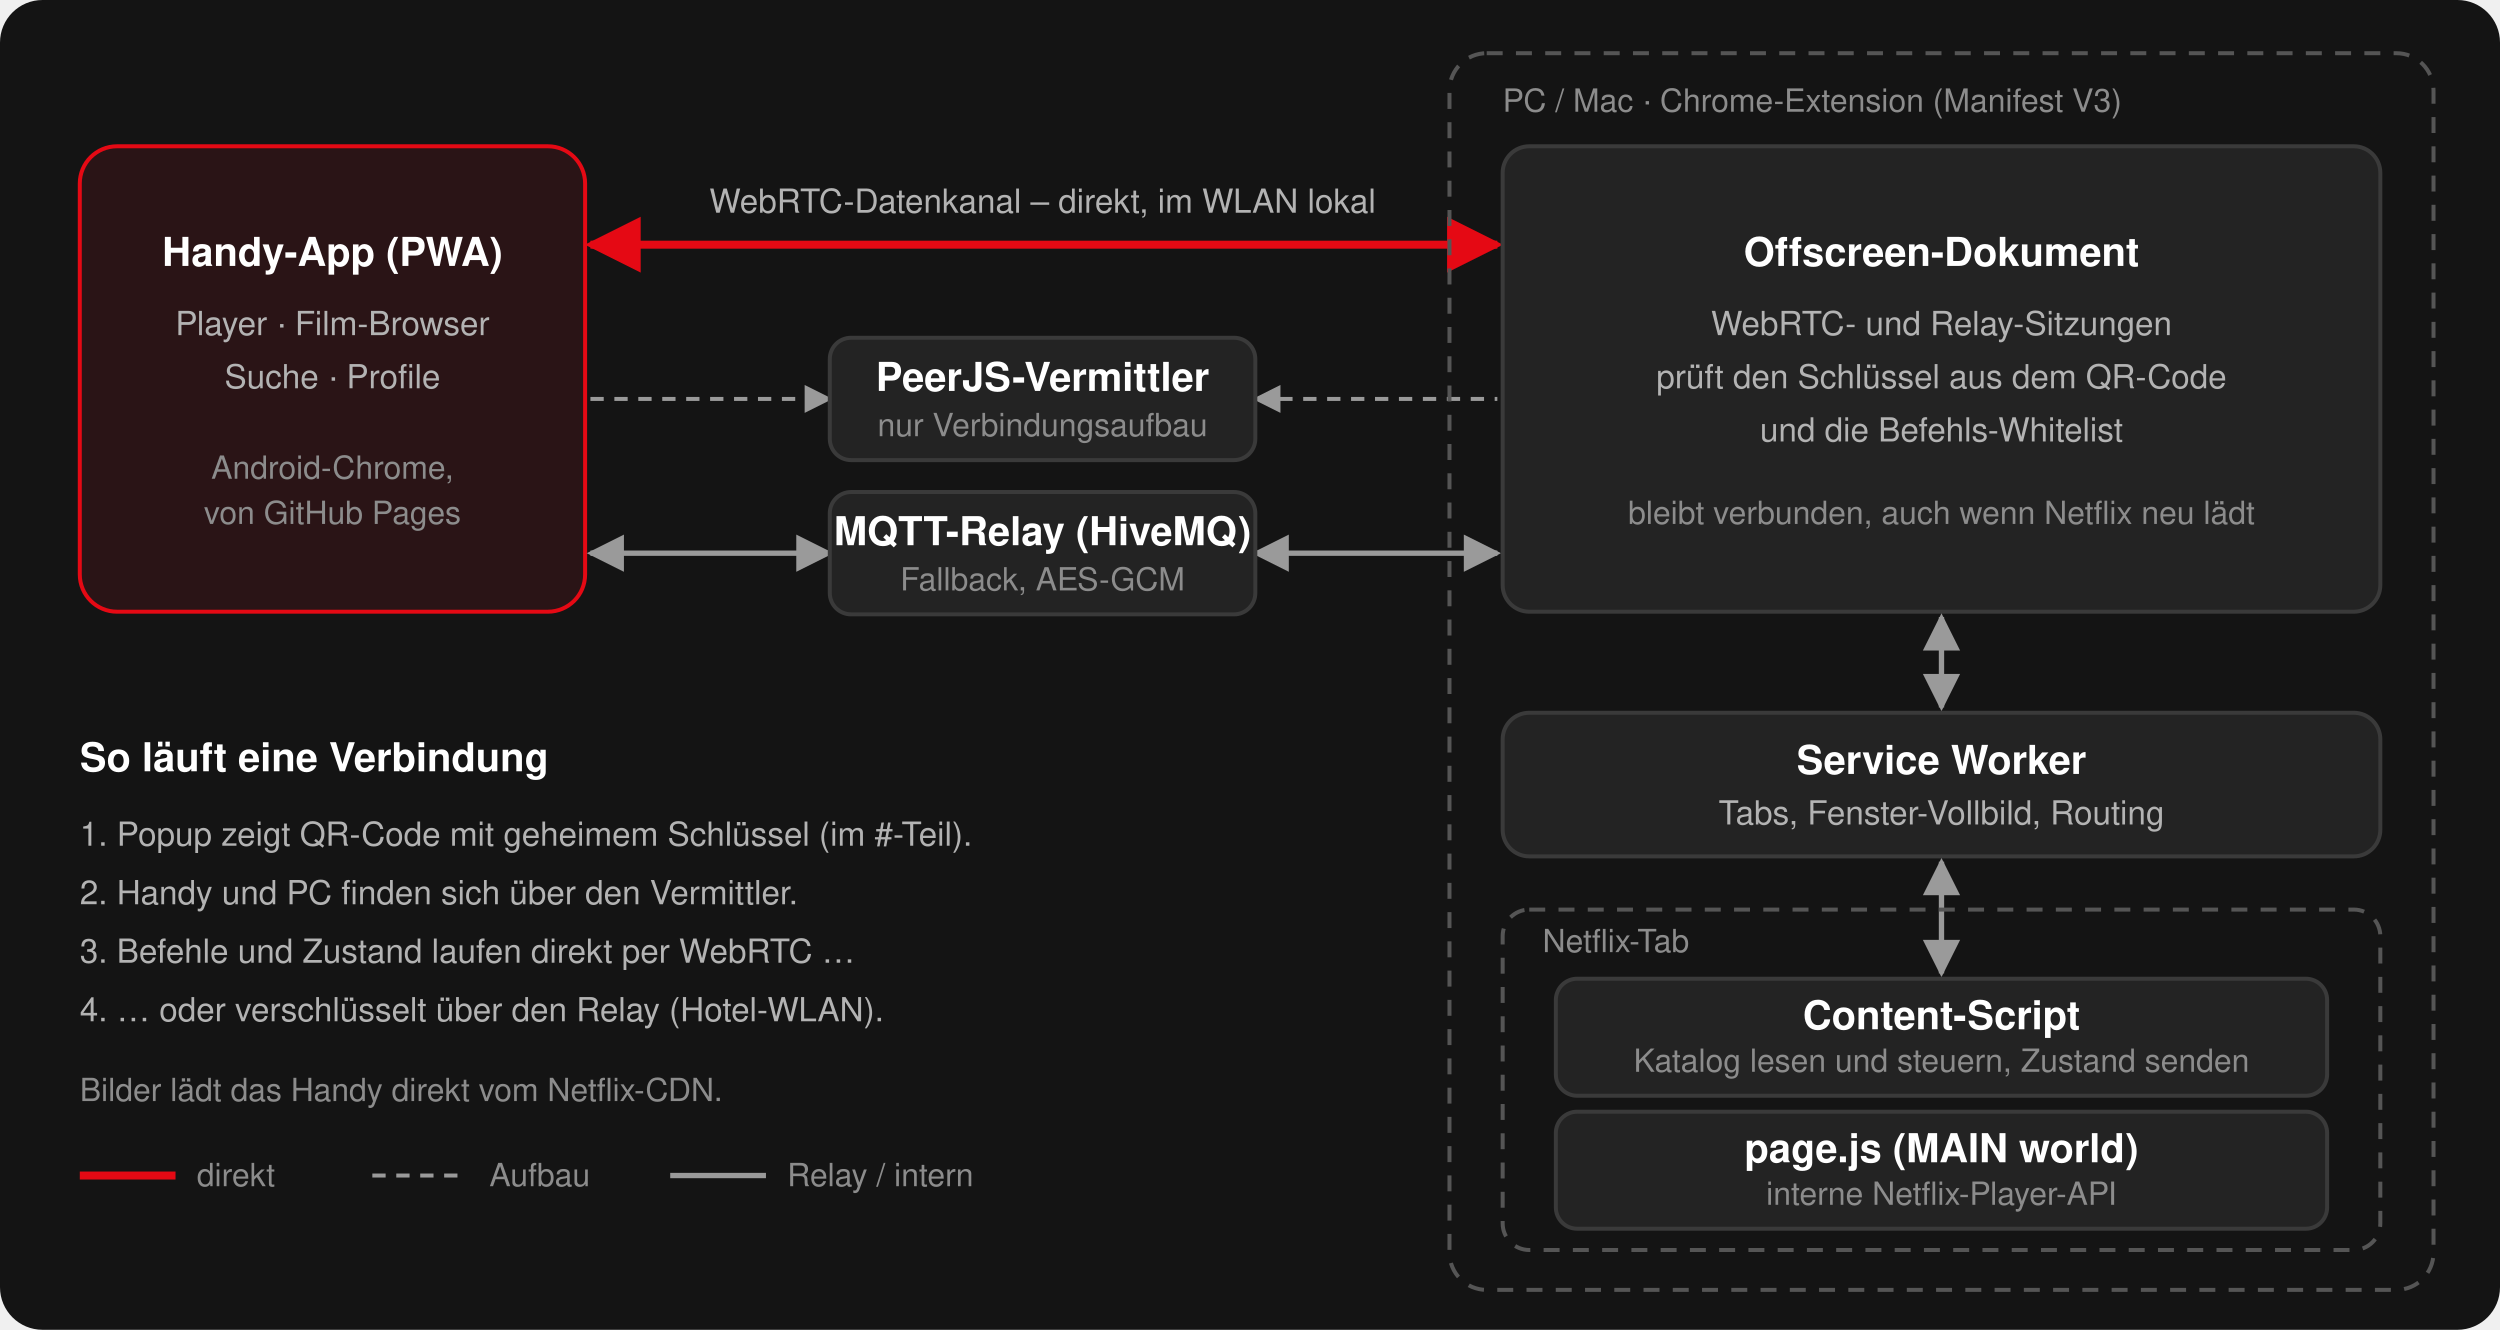
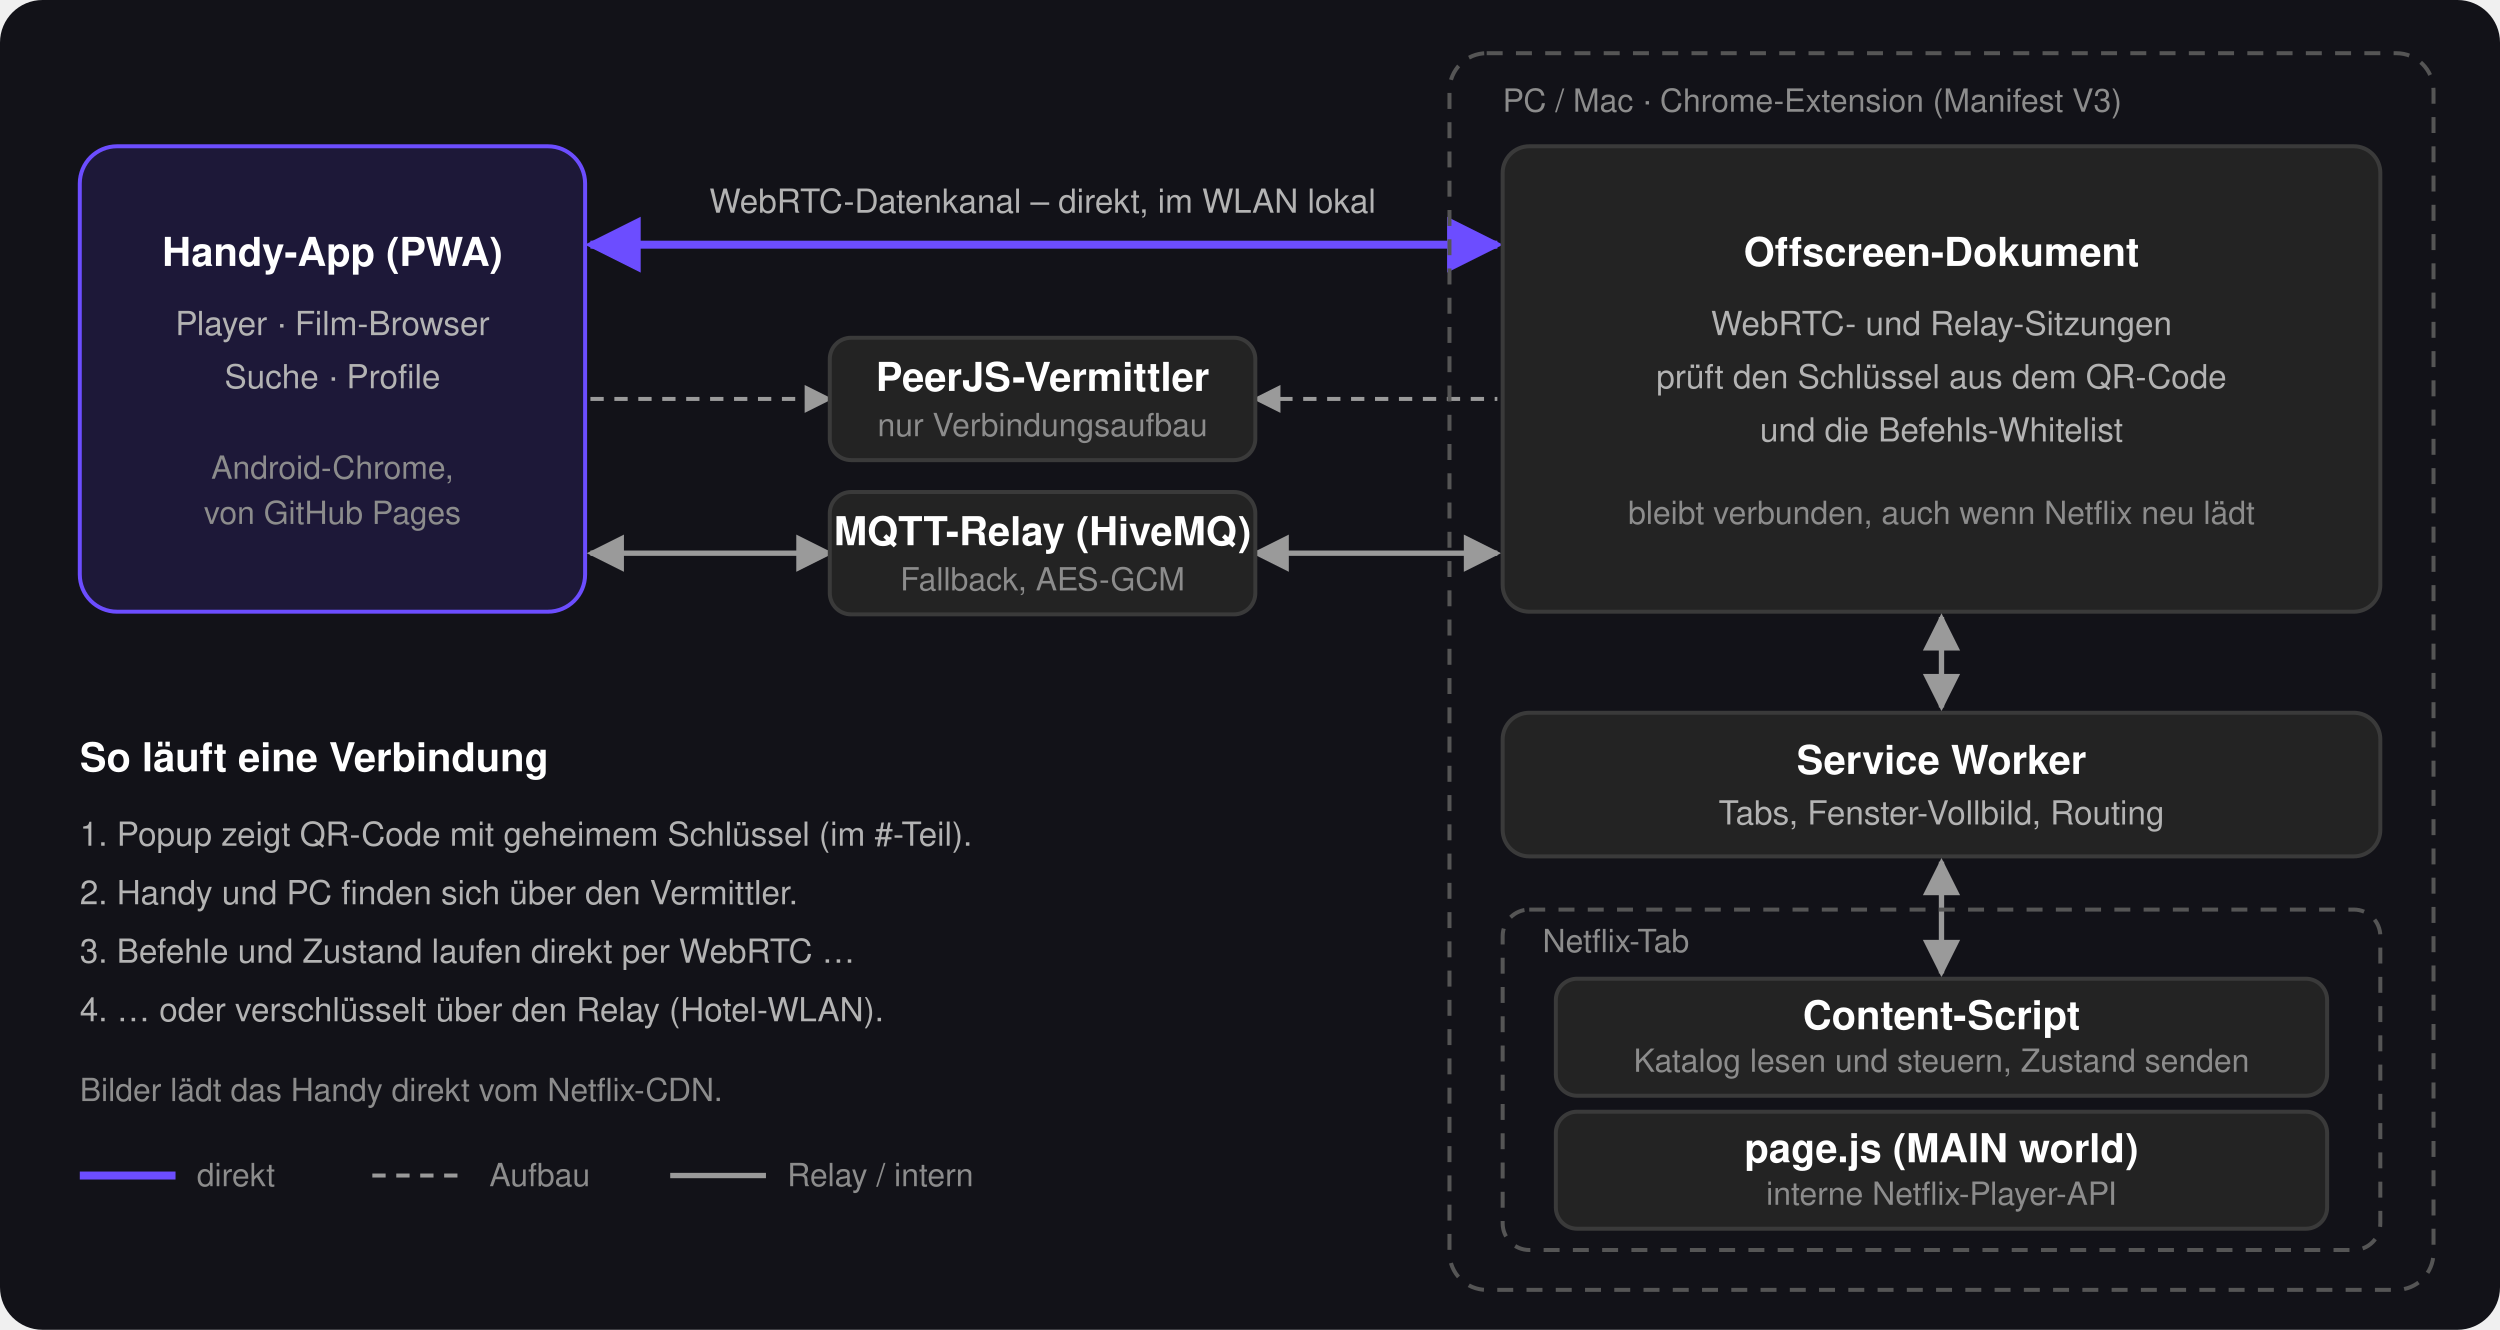
<svg xmlns="http://www.w3.org/2000/svg" width="940" height="500" viewBox="0 0 940 500" font-family="-apple-system, 'Segoe UI', Helvetica, Arial, sans-serif">
  <defs>
    <marker id="red" viewBox="0 0 10 10" refX="9" refY="5" markerWidth="7" markerHeight="7" orient="auto-start-reverse">
-       <path d="M0 0L10 5L0 10z" fill="#e50914" />
+       <path d="M0 0L10 5L0 10z" fill="#6c4dff" />
    </marker>
    <marker id="grey" viewBox="0 0 10 10" refX="9" refY="5" markerWidth="7" markerHeight="7" orient="auto-start-reverse">
      <path d="M0 0L10 5L0 10z" fill="#9a9a9a" />
    </marker>
    <style>
      .box { fill: #232323; stroke: #3a3a3a; stroke-width: 1.5; }
-       .key { fill: #2a1416; stroke: #e50914; stroke-width: 1.5; }
+       .key { fill: #1d1838; stroke: #6c4dff; stroke-width: 1.5; }
      .frame { fill: none; stroke: #555; stroke-width: 1.5; stroke-dasharray: 6 5; }
      .h { fill: #fff; font-size: 15px; font-weight: 700; }
      .t { fill: #b3b3b3; font-size: 12.5px; }
      .s { fill: #8c8c8c; font-size: 12px; }
-       .direct { stroke: #e50914; stroke-width: 3; fill: none; }
+       .direct { stroke: #6c4dff; stroke-width: 3; fill: none; }
      .signal { stroke: #9a9a9a; stroke-width: 1.5; stroke-dasharray: 5 4; fill: none; }
      .relay { stroke: #9a9a9a; stroke-width: 2; fill: none; }
    </style>
  </defs>
-   <rect width="940" height="500" rx="16" fill="#141414" />
+   <rect width="940" height="500" rx="16" fill="#121218" />
  <rect class="key" x="30" y="55" width="190" height="175" rx="14" />
  <text class="h" x="125" y="100" text-anchor="middle">Handy-App (PWA)</text>
  <text class="t" x="125" y="126" text-anchor="middle">Player · Film-Browser</text>
  <text class="t" x="125" y="146" text-anchor="middle">Suche · Profile</text>
  <text class="s" x="125" y="180" text-anchor="middle">Android-Chrome,</text>
  <text class="s" x="125" y="197" text-anchor="middle">von GitHub Pages</text>
  <text class="t" x="392" y="80" text-anchor="middle" fill="#fff">WebRTC-Datenkanal – direkt, im WLAN lokal</text>
  <line class="direct" x1="222" y1="92" x2="563" y2="92" marker-start="url(#red)" marker-end="url(#red)" />
  <line class="signal" x1="222" y1="150" x2="312" y2="150" marker-end="url(#grey)" />
  <line class="signal" x1="472" y1="150" x2="563" y2="150" marker-start="url(#grey)" />
  <rect class="box" x="312" y="127" width="160" height="46" rx="8" />
  <text class="h" x="392" y="147" text-anchor="middle" font-size="13.5">PeerJS-Vermittler</text>
  <text class="s" x="392" y="164" text-anchor="middle">nur Verbindungsaufbau</text>
  <line class="relay" x1="222" y1="208" x2="312" y2="208" marker-start="url(#grey)" marker-end="url(#grey)" />
  <line class="relay" x1="472" y1="208" x2="563" y2="208" marker-start="url(#grey)" marker-end="url(#grey)" />
  <rect class="box" x="312" y="185" width="160" height="46" rx="8" />
  <text class="h" x="392" y="205" text-anchor="middle" font-size="13.5">MQTT-Relay (HiveMQ)</text>
  <text class="s" x="392" y="222" text-anchor="middle">Fallback, AES-GCM</text>
  <rect class="frame" x="545" y="20" width="370" height="465" rx="14" />
  <text class="s" x="565" y="42">PC / Mac · Chrome-Extension (Manifest V3)</text>
  <rect class="box" x="565" y="55" width="330" height="175" rx="10" />
  <text class="h" x="730" y="100" text-anchor="middle">Offscreen-Dokument</text>
  <text class="t" x="730" y="126" text-anchor="middle">WebRTC- und Relay-Sitzungen</text>
  <text class="t" x="730" y="146" text-anchor="middle">prüft den Schlüssel aus dem QR-Code</text>
  <text class="t" x="730" y="166" text-anchor="middle">und die Befehls-Whitelist</text>
  <text class="s" x="730" y="197" text-anchor="middle">bleibt verbunden, auch wenn Netflix neu lädt</text>
  <line class="relay" x1="730" y1="232" x2="730" y2="266" marker-start="url(#grey)" marker-end="url(#grey)" />
  <rect class="box" x="565" y="268" width="330" height="54" rx="10" />
  <text class="h" x="730" y="291" text-anchor="middle">Service Worker</text>
  <text class="t" x="730" y="310" text-anchor="middle">Tabs, Fenster-Vollbild, Routing</text>
  <line class="relay" x1="730" y1="324" x2="730" y2="366" marker-start="url(#grey)" marker-end="url(#grey)" />
  <rect class="frame" x="565" y="342" width="330" height="128" rx="10" />
  <text class="s" x="580" y="358">Netflix-Tab</text>
  <rect class="box" x="585" y="368" width="290" height="44" rx="8" />
  <text class="h" x="730" y="387" text-anchor="middle" font-size="13.5">Content-Script</text>
  <text class="s" x="730" y="403" text-anchor="middle">Katalog lesen und steuern, Zustand senden</text>
  <rect class="box" x="585" y="418" width="290" height="44" rx="8" />
  <text class="h" x="730" y="437" text-anchor="middle" font-size="13.5">page.js (MAIN world)</text>
  <text class="s" x="730" y="453" text-anchor="middle">interne Netflix-Player-API</text>
  <g transform="translate(30 290)">
    <text class="h" x="0" y="0">So läuft eine Verbindung</text>
    <text class="t" x="0" y="28">1. Popup zeigt QR-Code mit geheimem Schlüssel (im #-Teil).</text>
    <text class="t" x="0" y="50">2. Handy und PC finden sich über den Vermittler.</text>
    <text class="t" x="0" y="72">3. Befehle und Zustand laufen direkt per WebRTC …</text>
    <text class="t" x="0" y="94">4. … oder verschlüsselt über den Relay (Hotel-WLAN).</text>
    <text class="s" x="0" y="124">Bilder lädt das Handy direkt vom Netflix-CDN.</text>
    <line class="direct" x1="0" y1="152" x2="36" y2="152" />
    <text class="s" x="44" y="156">direkt</text>
    <line class="signal" x1="110" y1="152" x2="146" y2="152" />
    <text class="s" x="154" y="156">Aufbau</text>
    <line class="relay" x1="222" y1="152" x2="258" y2="152" />
    <text class="s" x="266" y="156">Relay / intern</text>
  </g>
</svg>
